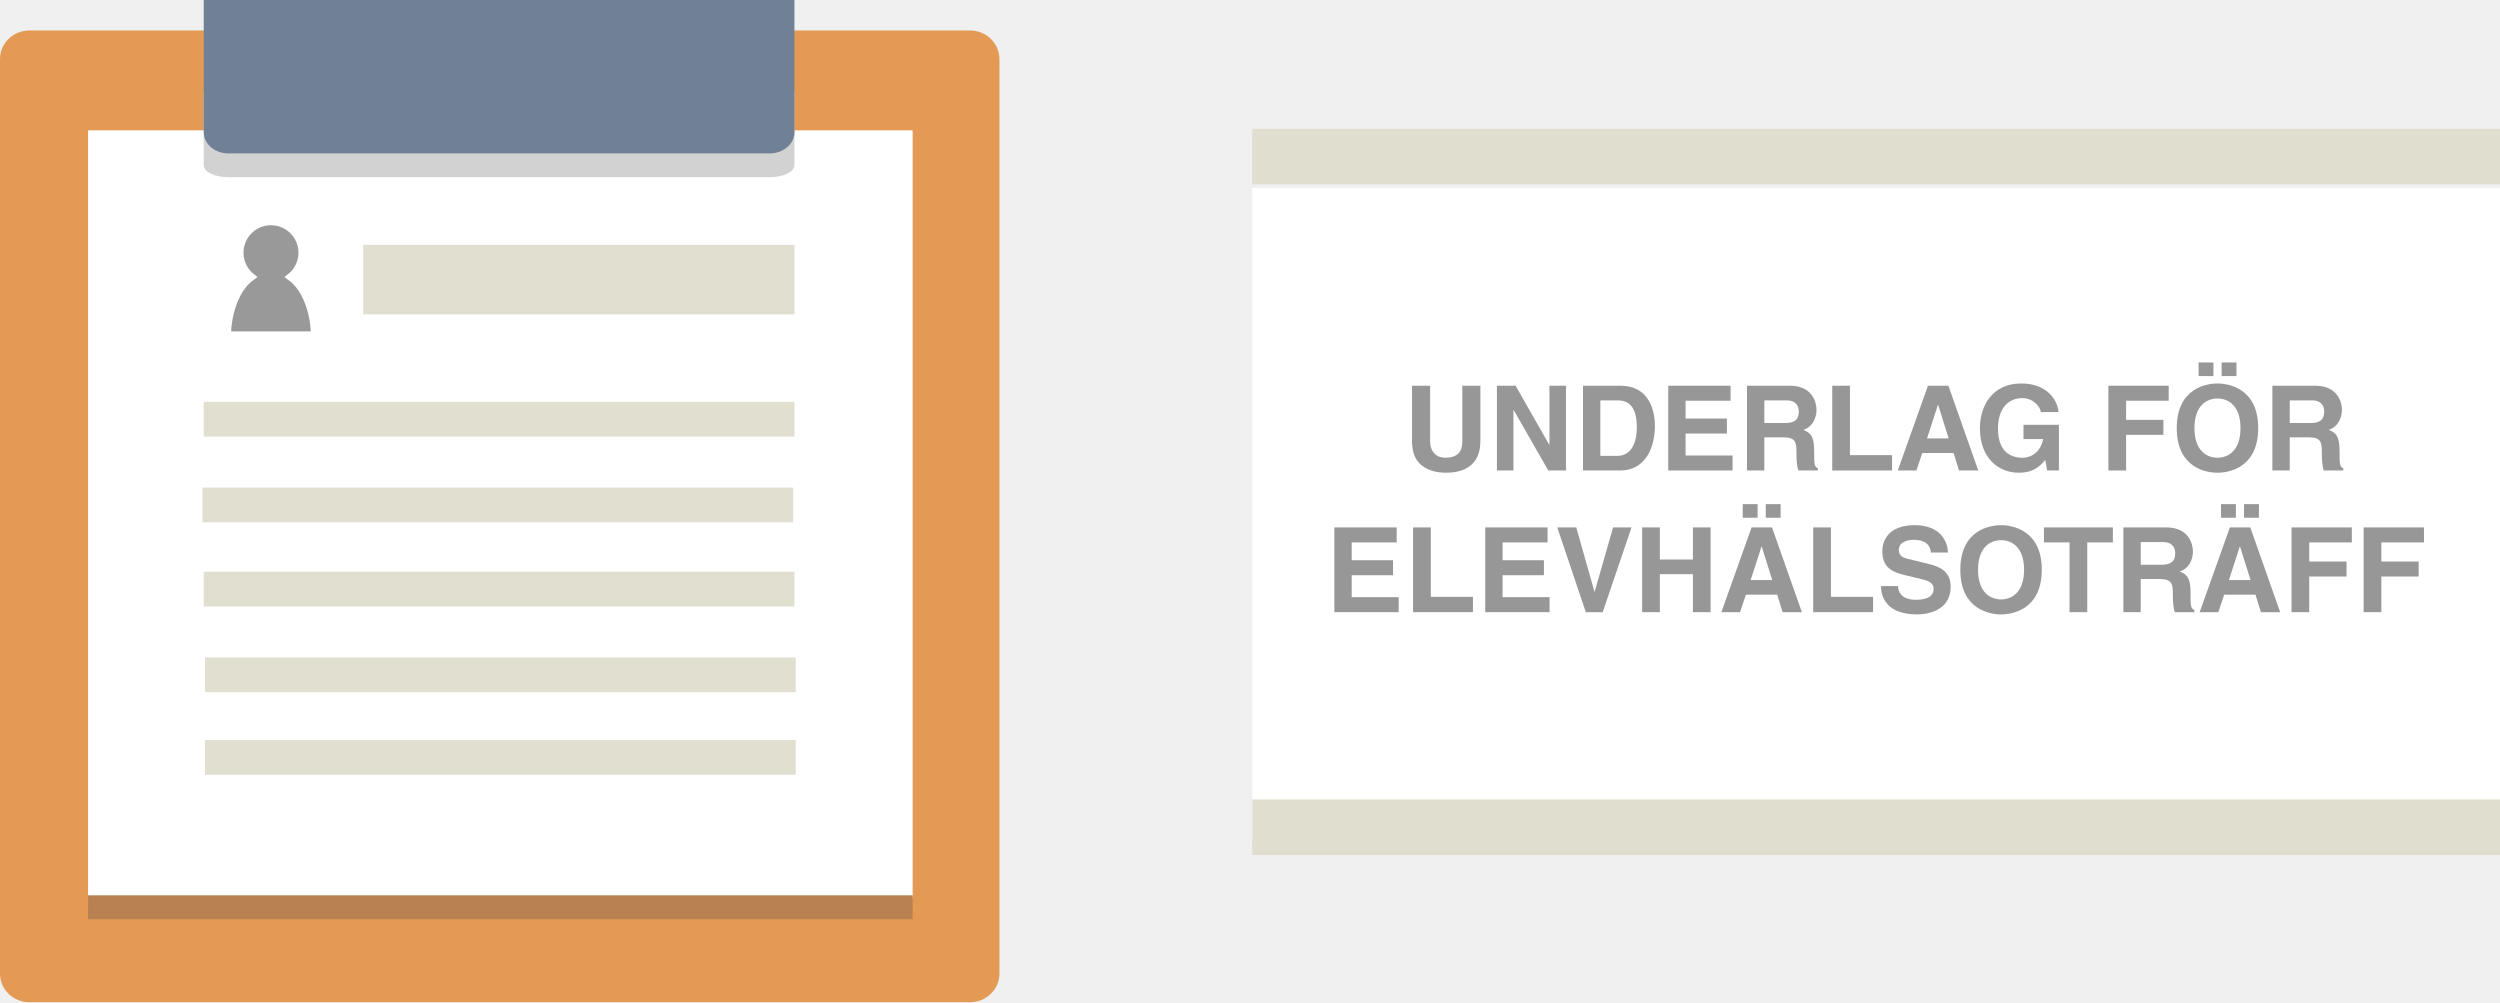
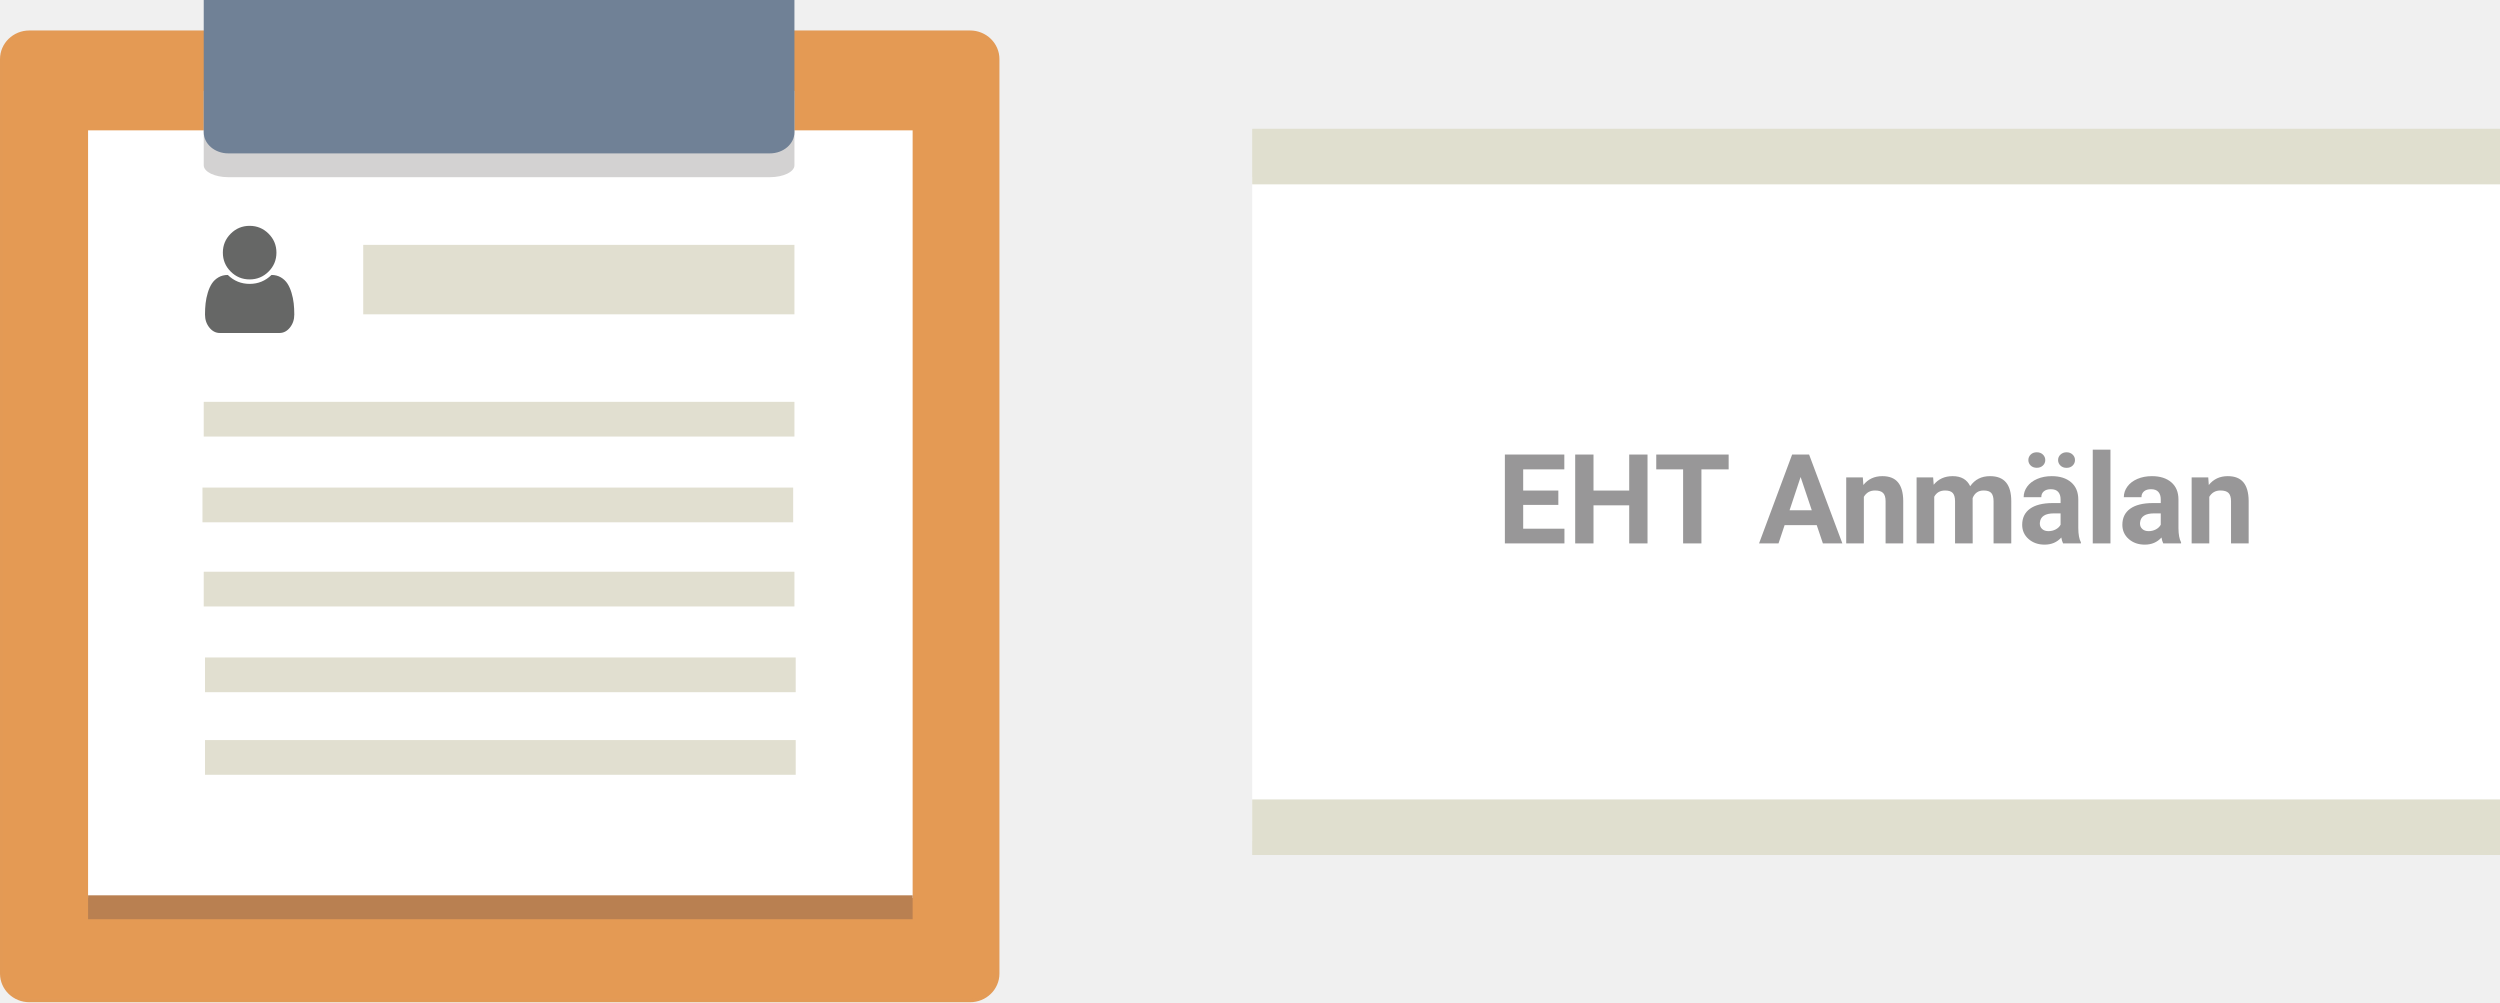
<svg xmlns="http://www.w3.org/2000/svg" version="1.1" id="Layer_1" x="0px" y="0px" width="719.929px" height="288.612px" viewBox="0 0 719.929 288.612" enable-background="new 0 0 719.929 288.612" xml:space="preserve">
-   <rect x="360.594" y="54.155" fill="#FFFFFF" width="359.333" height="188" />
+   <rect x="360.594" y="51.026" fill="#FFFFFF" width="359.333" height="191.13" />
  <path fill="#E49A54" stroke="#E39A55" stroke-miterlimit="10" d="M287.311,280.368c0,4.277-3.567,7.744-7.968,7.744H8.466  c-4.4,0-7.966-3.467-7.966-7.744V17.021c0-4.278,3.565-7.746,7.966-7.746h270.877c4.4,0,7.968,3.467,7.968,7.746V280.368z" />
  <rect x="25.862" y="38.037" fill="#FFFFFF" stroke="#FFFFFF" stroke-miterlimit="10" width="236.451" height="220.063" />
  <path fill="#D3D2D2" d="M228.776,26.163v21.433c0,1.894-3.174,3.43-7.088,3.43H65.757c-3.915,0-7.088-1.536-7.088-3.43V26.163  H228.776z" />
  <path fill="#708196" d="M228.776,0v38.079c0,3.365-3.174,6.093-7.088,6.093H65.757c-3.915,0-7.088-2.728-7.088-6.093V0H228.776z" />
  <line fill="#E1DFD0" stroke="#E1DFD0" stroke-width="10" stroke-miterlimit="10" x1="58.669" y1="120.716" x2="228.776" y2="120.716" />
  <line fill="#E1DFD0" stroke="#E1DFD0" stroke-width="10" stroke-miterlimit="10" x1="58.304" y1="145.406" x2="228.412" y2="145.406" />
  <line fill="#E1DFD0" stroke="#E1DFD0" stroke-width="10" stroke-miterlimit="10" x1="58.669" y1="169.643" x2="228.776" y2="169.643" />
  <line fill="#E1DFD0" stroke="#E1DFD0" stroke-width="10" stroke-miterlimit="10" x1="59.032" y1="194.333" x2="229.14" y2="194.333" />
  <line fill="#E1DFD0" stroke="#E1DFD0" stroke-width="10" stroke-miterlimit="10" x1="59.033" y1="218.117" x2="229.142" y2="218.117" />
-   <ellipse fill="#989798" cx="78.03" cy="72.187" rx="8.935" ry="8.329" />
-   <path fill="#989798" d="M65.534,96.26c0-9.263,5.597-16.773,12.495-16.773c6.899,0,12.497,7.51,12.497,16.773" />
  <line fill="#E1DFD0" stroke="#E1DFD0" stroke-width="20" stroke-miterlimit="10" x1="104.598" y1="80.516" x2="228.776" y2="80.516" />
  <rect x="25.862" y="258.326" fill="#B98051" stroke="#B98051" stroke-miterlimit="10" width="236.451" height="5.89" />
  <g>
-     <path fill="#989798" d="M426.31,126.955c0,6.425-3.875,9.179-10.029,9.179c-2.244,0-5.575-0.544-7.751-2.958   c-1.326-1.496-1.836-3.468-1.904-5.916v-16.183h5.202v15.842c0,3.4,1.972,4.896,4.352,4.896c3.501,0,4.929-1.7,4.929-4.657v-16.081   h5.202V126.955z" />
-     <path fill="#989798" d="M446.199,111.079h4.76v24.41h-5.1l-9.961-17.406h-0.068v17.406h-4.76v-24.41h5.372l9.689,16.999h0.068   V111.079z" />
-     <path fill="#989798" d="M455.856,111.079h10.776c8.228,0,9.928,7.003,9.928,11.627c0,5.235-2.074,12.783-10.131,12.783h-10.573   V111.079z M460.854,131.272h4.964c4.147,0,5.541-4.181,5.541-8.193c0-7.208-3.434-7.785-5.609-7.785h-4.896V131.272z" />
-     <path fill="#989798" d="M498.354,115.396H485.4v5.133H497.3v4.317H485.4v6.324h13.531v4.317h-18.528v-24.41h17.95V115.396z" />
-     <path fill="#989798" d="M503.081,111.079h12.341c6.494,0,7.684,4.793,7.684,6.901c0,2.686-1.359,4.998-3.773,5.813   c2.006,0.884,3.094,1.632,3.094,6.188c0,3.569,0,4.454,1.088,4.861v0.646h-5.645c-0.34-1.156-0.543-2.414-0.543-4.93   c0-3.332-0.204-4.624-3.979-4.624h-5.27v9.553h-4.997V111.079z M514.063,121.822c2.651,0,3.943-0.918,3.943-3.332   c0-1.292-0.578-3.196-3.57-3.196h-6.357v6.527H514.063z" />
-     <path fill="#989798" d="M532.729,131.069h12.137v4.419h-17.236v-24.41h5.1V131.069z" />
-     <path fill="#989798" d="M551.87,135.488h-5.371l8.703-24.41h5.882l8.601,24.41h-5.542l-1.563-5.031h-9.009L551.87,135.488z    M554.93,126.241h6.222l-3.026-9.655h-0.067L554.93,126.241z" />
-     <path fill="#989798" d="M582.707,122.332h10.199v13.157h-3.4l-0.51-3.06c-1.291,1.496-3.161,3.706-7.615,3.706   c-5.881,0-11.219-4.216-11.219-12.783c0-6.629,3.672-12.919,11.865-12.919h0.068c7.479,0,10.437,4.862,10.709,8.228h-5.1   c0-0.952-1.734-4.012-5.338-4.012c-3.638,0-7.004,2.516-7.004,8.771c0,6.664,3.639,8.397,7.105,8.397   c1.122,0,4.861-0.442,5.916-5.371h-5.678V122.332z" />
-     <path fill="#989798" d="M612.254,135.488h-5.1v-24.41h17.373v4.318h-12.273v5.507h10.743v4.317h-10.743V135.488z" />
-     <path fill="#989798" d="M638.569,110.433c3.229,0,11.729,1.394,11.729,12.851c0,11.457-8.499,12.851-11.729,12.851   s-11.729-1.394-11.729-12.851C626.841,111.827,635.34,110.433,638.569,110.433z M638.569,131.816c2.754,0,6.629-1.7,6.629-8.533   c0-6.833-3.875-8.533-6.629-8.533s-6.63,1.7-6.63,8.533C631.939,130.117,635.815,131.816,638.569,131.816z M637.414,108.291h-4.284   v-3.91h4.284V108.291z M644.043,108.291h-4.283v-3.91h4.283V108.291z" />
-     <path fill="#989798" d="M654.381,111.079h12.341c6.493,0,7.683,4.793,7.683,6.901c0,2.686-1.359,4.998-3.773,5.813   c2.006,0.884,3.094,1.632,3.094,6.188c0,3.569,0,4.454,1.088,4.861v0.646h-5.644c-0.34-1.156-0.544-2.414-0.544-4.93   c0-3.332-0.204-4.624-3.978-4.624h-5.27v9.553h-4.997V111.079z M665.361,121.822c2.652,0,3.943-0.918,3.943-3.332   c0-1.292-0.577-3.196-3.569-3.196h-6.357v6.527H665.361z" />
-     <path fill="#989798" d="M402.204,156.196h-12.953v5.133h11.899v4.317h-11.899v6.324h13.531v4.317h-18.528v-24.41h17.95V156.196z" />
-     <path fill="#989798" d="M412.031,171.869h12.137v4.419h-17.236v-24.41h5.099V171.869z" />
-     <path fill="#989798" d="M445.655,156.196h-12.953v5.133h11.899v4.317h-11.899v6.324h13.531v4.317h-18.528v-24.41h17.95V156.196z" />
-     <path fill="#989798" d="M464.525,151.878h5.304l-8.295,24.41h-4.862l-8.227-24.41h5.474l5.235,18.494h0.068L464.525,151.878z" />
-     <path fill="#989798" d="M477.99,165.341v10.947h-5.1v-24.41h5.1v9.247h9.52v-9.247h5.1v24.41h-5.1v-10.947H477.99z" />
-     <path fill="#989798" d="M501.076,176.288h-5.372l8.703-24.41h5.882l8.602,24.41h-5.542l-1.563-5.031h-9.01L501.076,176.288z    M506.141,149.091h-4.283v-3.91h4.283V149.091z M504.136,167.041h6.222l-3.026-9.655h-0.067L504.136,167.041z M512.771,149.091   h-4.283v-3.91h4.283V149.091z" />
-     <path fill="#989798" d="M527.255,171.869h12.137v4.419h-17.236v-24.41h5.1V171.869z" />
-     <path fill="#989798" d="M546.566,168.775c0.035,1.36,0.715,3.943,5.168,3.943c2.414,0,5.1-0.578,5.1-3.162   c0-1.904-1.836-2.414-4.42-3.025l-2.617-0.612c-3.943-0.918-7.752-1.802-7.752-7.173c0-2.72,1.463-7.514,9.384-7.514   c7.479,0,9.485,4.896,9.519,7.887h-4.895c-0.137-1.088-0.545-3.671-4.998-3.671c-1.938,0-4.25,0.714-4.25,2.924   c0,1.904,1.564,2.312,2.584,2.55l5.949,1.461c3.332,0.816,6.392,2.176,6.392,6.562c0,7.343-7.479,7.989-9.621,7.989   c-8.907,0-10.437-5.133-10.437-8.159H546.566z" />
-     <path fill="#989798" d="M576.248,151.232c3.229,0,11.729,1.394,11.729,12.851c0,11.457-8.499,12.851-11.729,12.851   s-11.729-1.394-11.729-12.851C564.52,152.626,573.019,151.232,576.248,151.232z M576.248,172.616c2.754,0,6.629-1.7,6.629-8.533   c0-6.833-3.875-8.533-6.629-8.533s-6.629,1.7-6.629,8.533C569.619,170.917,573.494,172.616,576.248,172.616z" />
-     <path fill="#989798" d="M601.068,176.288h-5.1v-20.092h-7.377v-4.318h19.854v4.318h-7.377V176.288z" />
-     <path fill="#989798" d="M611.474,151.878h12.341c6.493,0,7.684,4.793,7.684,6.901c0,2.686-1.36,4.998-3.774,5.813   c2.006,0.884,3.094,1.632,3.094,6.188c0,3.569,0,4.454,1.088,4.861v0.646h-5.644c-0.34-1.156-0.544-2.414-0.544-4.93   c0-3.332-0.204-4.624-3.978-4.624h-5.27v9.553h-4.997V151.878z M622.454,162.622c2.651,0,3.944-0.918,3.944-3.332   c0-1.292-0.578-3.196-3.57-3.196h-6.357v6.527H622.454z" />
-     <path fill="#989798" d="M638.809,176.288h-5.371l8.703-24.41h5.881l8.602,24.41h-5.542l-1.563-5.031h-9.009L638.809,176.288z    M643.874,149.091h-4.283v-3.91h4.283V149.091z M641.868,167.041h6.222l-3.025-9.655h-0.068L641.868,167.041z M650.504,149.091   h-4.284v-3.91h4.284V149.091z" />
-     <path fill="#989798" d="M664.989,176.288h-5.1v-24.41h17.372v4.318h-12.272v5.507h10.742v4.317h-10.742V176.288z" />
-     <path fill="#989798" d="M685.763,176.288h-5.1v-24.41h17.372v4.318h-12.272v5.507h10.742v4.317h-10.742V176.288z" />
+     <path fill="#989798" d="M448.758,145.396h-10.125v6.855h11.883v4.236H433.36v-25.594h17.121v4.271h-11.848v6.1h10.125V145.396z" />
+     <path fill="#989798" d="M474.439,156.488h-5.273V145.52h-10.283v10.969h-5.273v-25.594h5.273v10.371h10.283v-10.371h5.273V156.488z   " />
+     <path fill="#989798" d="M497.801,135.166h-7.84v21.322h-5.273v-21.322h-7.734v-4.271h20.848V135.166z" />
+     <path fill="#989798" d="M523.166,151.215h-9.246l-1.758,5.273h-5.607l9.527-25.594h4.887l9.58,25.594h-5.607L523.166,151.215z    M515.344,146.943h6.398l-3.217-9.58L515.344,146.943z" />
+     <path fill="#989798" d="M536.438,137.469l0.158,2.197c1.359-1.699,3.182-2.549,5.467-2.549c2.016,0,3.516,0.592,4.5,1.775   s1.488,2.953,1.512,5.309v12.287h-5.08v-12.164c0-1.078-0.234-1.86-0.703-2.347s-1.248-0.729-2.338-0.729   c-1.43,0-2.502,0.609-3.217,1.828v13.412h-5.08v-19.02H536.438z" />
+     <path fill="#989798" d="M556.688,137.469l0.158,2.127c1.348-1.652,3.17-2.479,5.467-2.479c2.449,0,4.131,0.967,5.045,2.9   c1.336-1.934,3.24-2.9,5.713-2.9c2.063,0,3.598,0.601,4.605,1.802s1.512,3.009,1.512,5.423v12.146h-5.098v-12.129   c0-1.078-0.211-1.866-0.633-2.364s-1.166-0.747-2.232-0.747c-1.523,0-2.578,0.727-3.164,2.18l0.018,13.061h-5.08v-12.111   c0-1.102-0.217-1.898-0.65-2.391s-1.172-0.738-2.215-0.738c-1.441,0-2.484,0.598-3.129,1.793v13.447h-5.08v-19.02H556.688z" />
+     <path fill="#989798" d="M594.111,156.488c-0.234-0.457-0.404-1.025-0.51-1.705c-1.23,1.371-2.83,2.057-4.799,2.057   c-1.863,0-3.406-0.539-4.631-1.617s-1.838-2.438-1.838-4.078c0-2.016,0.748-3.563,2.242-4.641s3.652-1.623,6.477-1.635h2.338v-1.09   c0-0.879-0.225-1.582-0.676-2.109s-1.164-0.791-2.137-0.791c-0.855,0-1.525,0.205-2.012,0.615s-0.73,0.973-0.73,1.688h-5.08   c0-1.102,0.34-2.121,1.02-3.059s1.641-1.673,2.883-2.206s2.637-0.8,4.184-0.8c2.344,0,4.205,0.589,5.582,1.767   s2.064,2.833,2.064,4.966v8.244c0.012,1.805,0.264,3.17,0.756,4.096v0.299H594.111z M588.979,132.485   c0,0.624-0.229,1.15-0.686,1.58c-0.457,0.43-1.043,0.644-1.758,0.644c-0.727,0-1.313-0.218-1.758-0.653   c-0.445-0.436-0.668-0.959-0.668-1.571s0.223-1.138,0.668-1.579c0.445-0.441,1.031-0.662,1.758-0.662s1.316,0.221,1.768,0.662   C588.754,131.347,588.979,131.874,588.979,132.485z M589.91,152.955c0.75,0,1.441-0.167,2.074-0.501s1.102-0.782,1.406-1.345v-3.27   h-1.898c-2.543,0-3.896,0.879-4.061,2.637l-0.018,0.299c0,0.633,0.223,1.154,0.668,1.564S589.137,152.955,589.91,152.955z    M592.67,132.485c0-0.635,0.238-1.167,0.713-1.597c0.475-0.429,1.051-0.644,1.73-0.644c0.691,0,1.27,0.218,1.732,0.653   c0.463,0.435,0.693,0.964,0.693,1.588c0,0.612-0.223,1.139-0.668,1.58s-1.031,0.662-1.758,0.662s-1.314-0.221-1.766-0.662   S592.67,133.097,592.67,132.485z" />
+     <path fill="#989798" d="M607.752,156.488h-5.098v-27h5.098V156.488z" />
+     <path fill="#989798" d="M622.957,156.488c-0.234-0.457-0.404-1.025-0.51-1.705c-1.23,1.371-2.83,2.057-4.799,2.057   c-1.863,0-3.406-0.539-4.631-1.617s-1.838-2.438-1.838-4.078c0-2.016,0.748-3.563,2.242-4.641s3.652-1.623,6.477-1.635h2.338v-1.09   c0-0.879-0.225-1.582-0.676-2.109s-1.164-0.791-2.137-0.791c-0.855,0-1.525,0.205-2.012,0.615s-0.73,0.973-0.73,1.688h-5.08   c0-1.102,0.34-2.121,1.02-3.059s1.641-1.673,2.883-2.206s2.637-0.8,4.184-0.8c2.344,0,4.205,0.589,5.582,1.767   s2.064,2.833,2.064,4.966v8.244c0.012,1.805,0.264,3.17,0.756,4.096v0.299H622.957z M618.756,152.955   c0.75,0,1.441-0.167,2.074-0.501s1.102-0.782,1.406-1.345v-3.27h-1.898c-2.543,0-3.896,0.879-4.061,2.637l-0.018,0.299   c0,0.633,0.223,1.154,0.668,1.564S617.982,152.955,618.756,152.955z" />
+     <path fill="#989798" d="M635.912,137.469l0.158,2.197c1.359-1.699,3.182-2.549,5.467-2.549c2.016,0,3.517,0.592,4.501,1.775   s1.488,2.953,1.512,5.309v12.287h-5.081v-12.164c0-1.078-0.234-1.86-0.703-2.347s-1.248-0.729-2.338-0.729   c-1.43,0-2.502,0.609-3.217,1.828v13.412h-5.08v-19.02H635.912z" />
  </g>
  <line fill="#E0DFCF" stroke="#E0DFCF" stroke-width="16" stroke-miterlimit="10" x1="360.594" y1="45.085" x2="719.928" y2="45.085" />
  <line fill="#E0DFCF" stroke="#E0DFCF" stroke-width="16" stroke-miterlimit="10" x1="360.594" y1="238.215" x2="719.928" y2="238.215" />
-   <path fill="#999999" stroke="#FFFFFF" stroke-width="2" stroke-miterlimit="10" d="M90.526,96.44c0-4.787-1.724-12.959-6.953-16.693  c2.052-1.633,3.371-4.147,3.371-6.974c0-4.923-3.991-8.914-8.914-8.914s-8.914,3.991-8.914,8.914c0,2.827,1.319,5.341,3.371,6.974  c-5.229,3.734-6.953,11.907-6.953,16.693H90.526" />
+   <g>
+     <path fill="#666766" d="M84.748,90.569c0,1.46-0.419,2.712-1.256,3.757c-0.837,1.045-1.845,1.567-3.023,1.567H63.312   c-1.178,0-2.187-0.522-3.023-1.567c-0.837-1.044-1.255-2.297-1.255-3.757c0-1.138,0.057-2.213,0.171-3.224   c0.113-1.011,0.324-2.029,0.633-3.054c0.308-1.024,0.7-1.901,1.175-2.631c0.475-0.73,1.104-1.326,1.888-1.788   s1.684-0.693,2.702-0.693c1.754,1.715,3.85,2.572,6.288,2.572s4.534-0.857,6.288-2.572c1.018,0,1.918,0.231,2.702,0.693   c0.783,0.462,1.413,1.058,1.888,1.788s0.867,1.607,1.175,2.631c0.308,1.025,0.519,2.042,0.633,3.054S84.748,89.431,84.748,90.569z    M77.345,67.296c1.506,1.507,2.26,3.325,2.26,5.455s-0.753,3.947-2.26,5.454c-1.507,1.507-3.325,2.26-5.455,2.26   c-2.129,0-3.947-0.753-5.454-2.26s-2.26-3.325-2.26-5.454s0.753-3.948,2.26-5.455c1.507-1.506,3.325-2.26,5.454-2.26   C74.02,65.036,75.838,65.79,77.345,67.296z" />
+   </g>
  <g>
</g>
  <g>
</g>
  <g>
</g>
  <g>
</g>
  <g>
</g>
  <g>
</g>
</svg>
